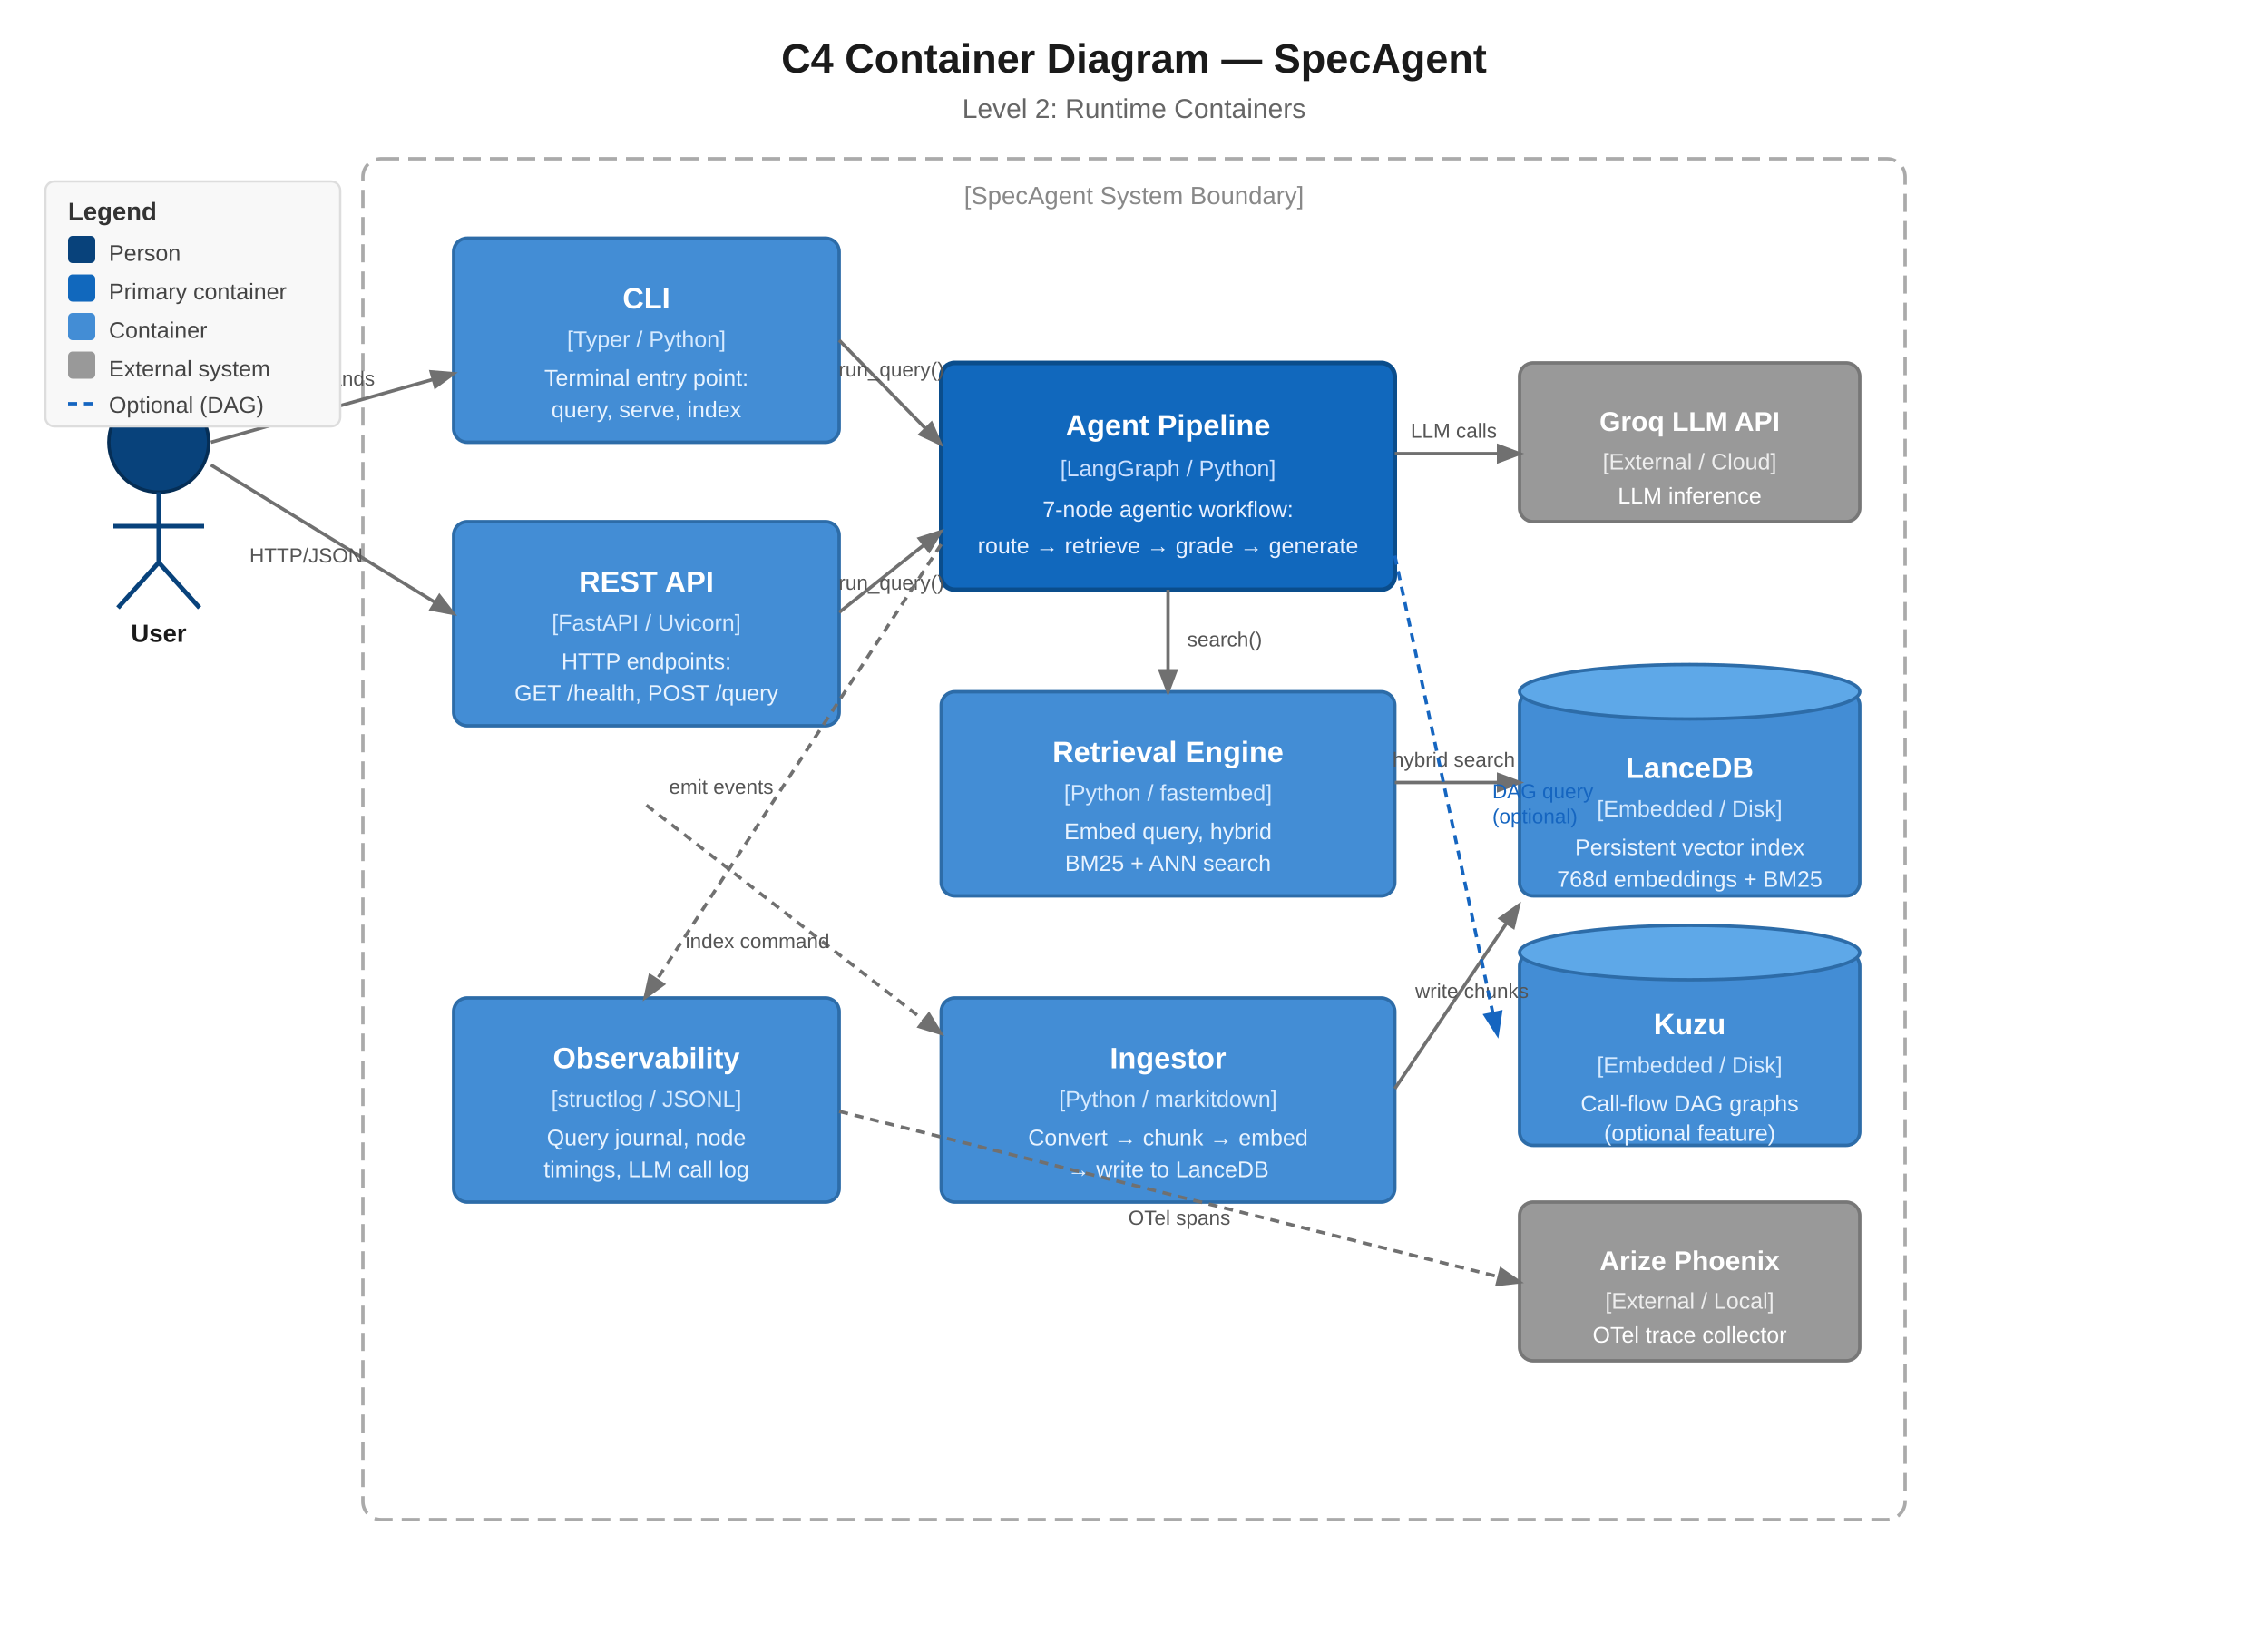
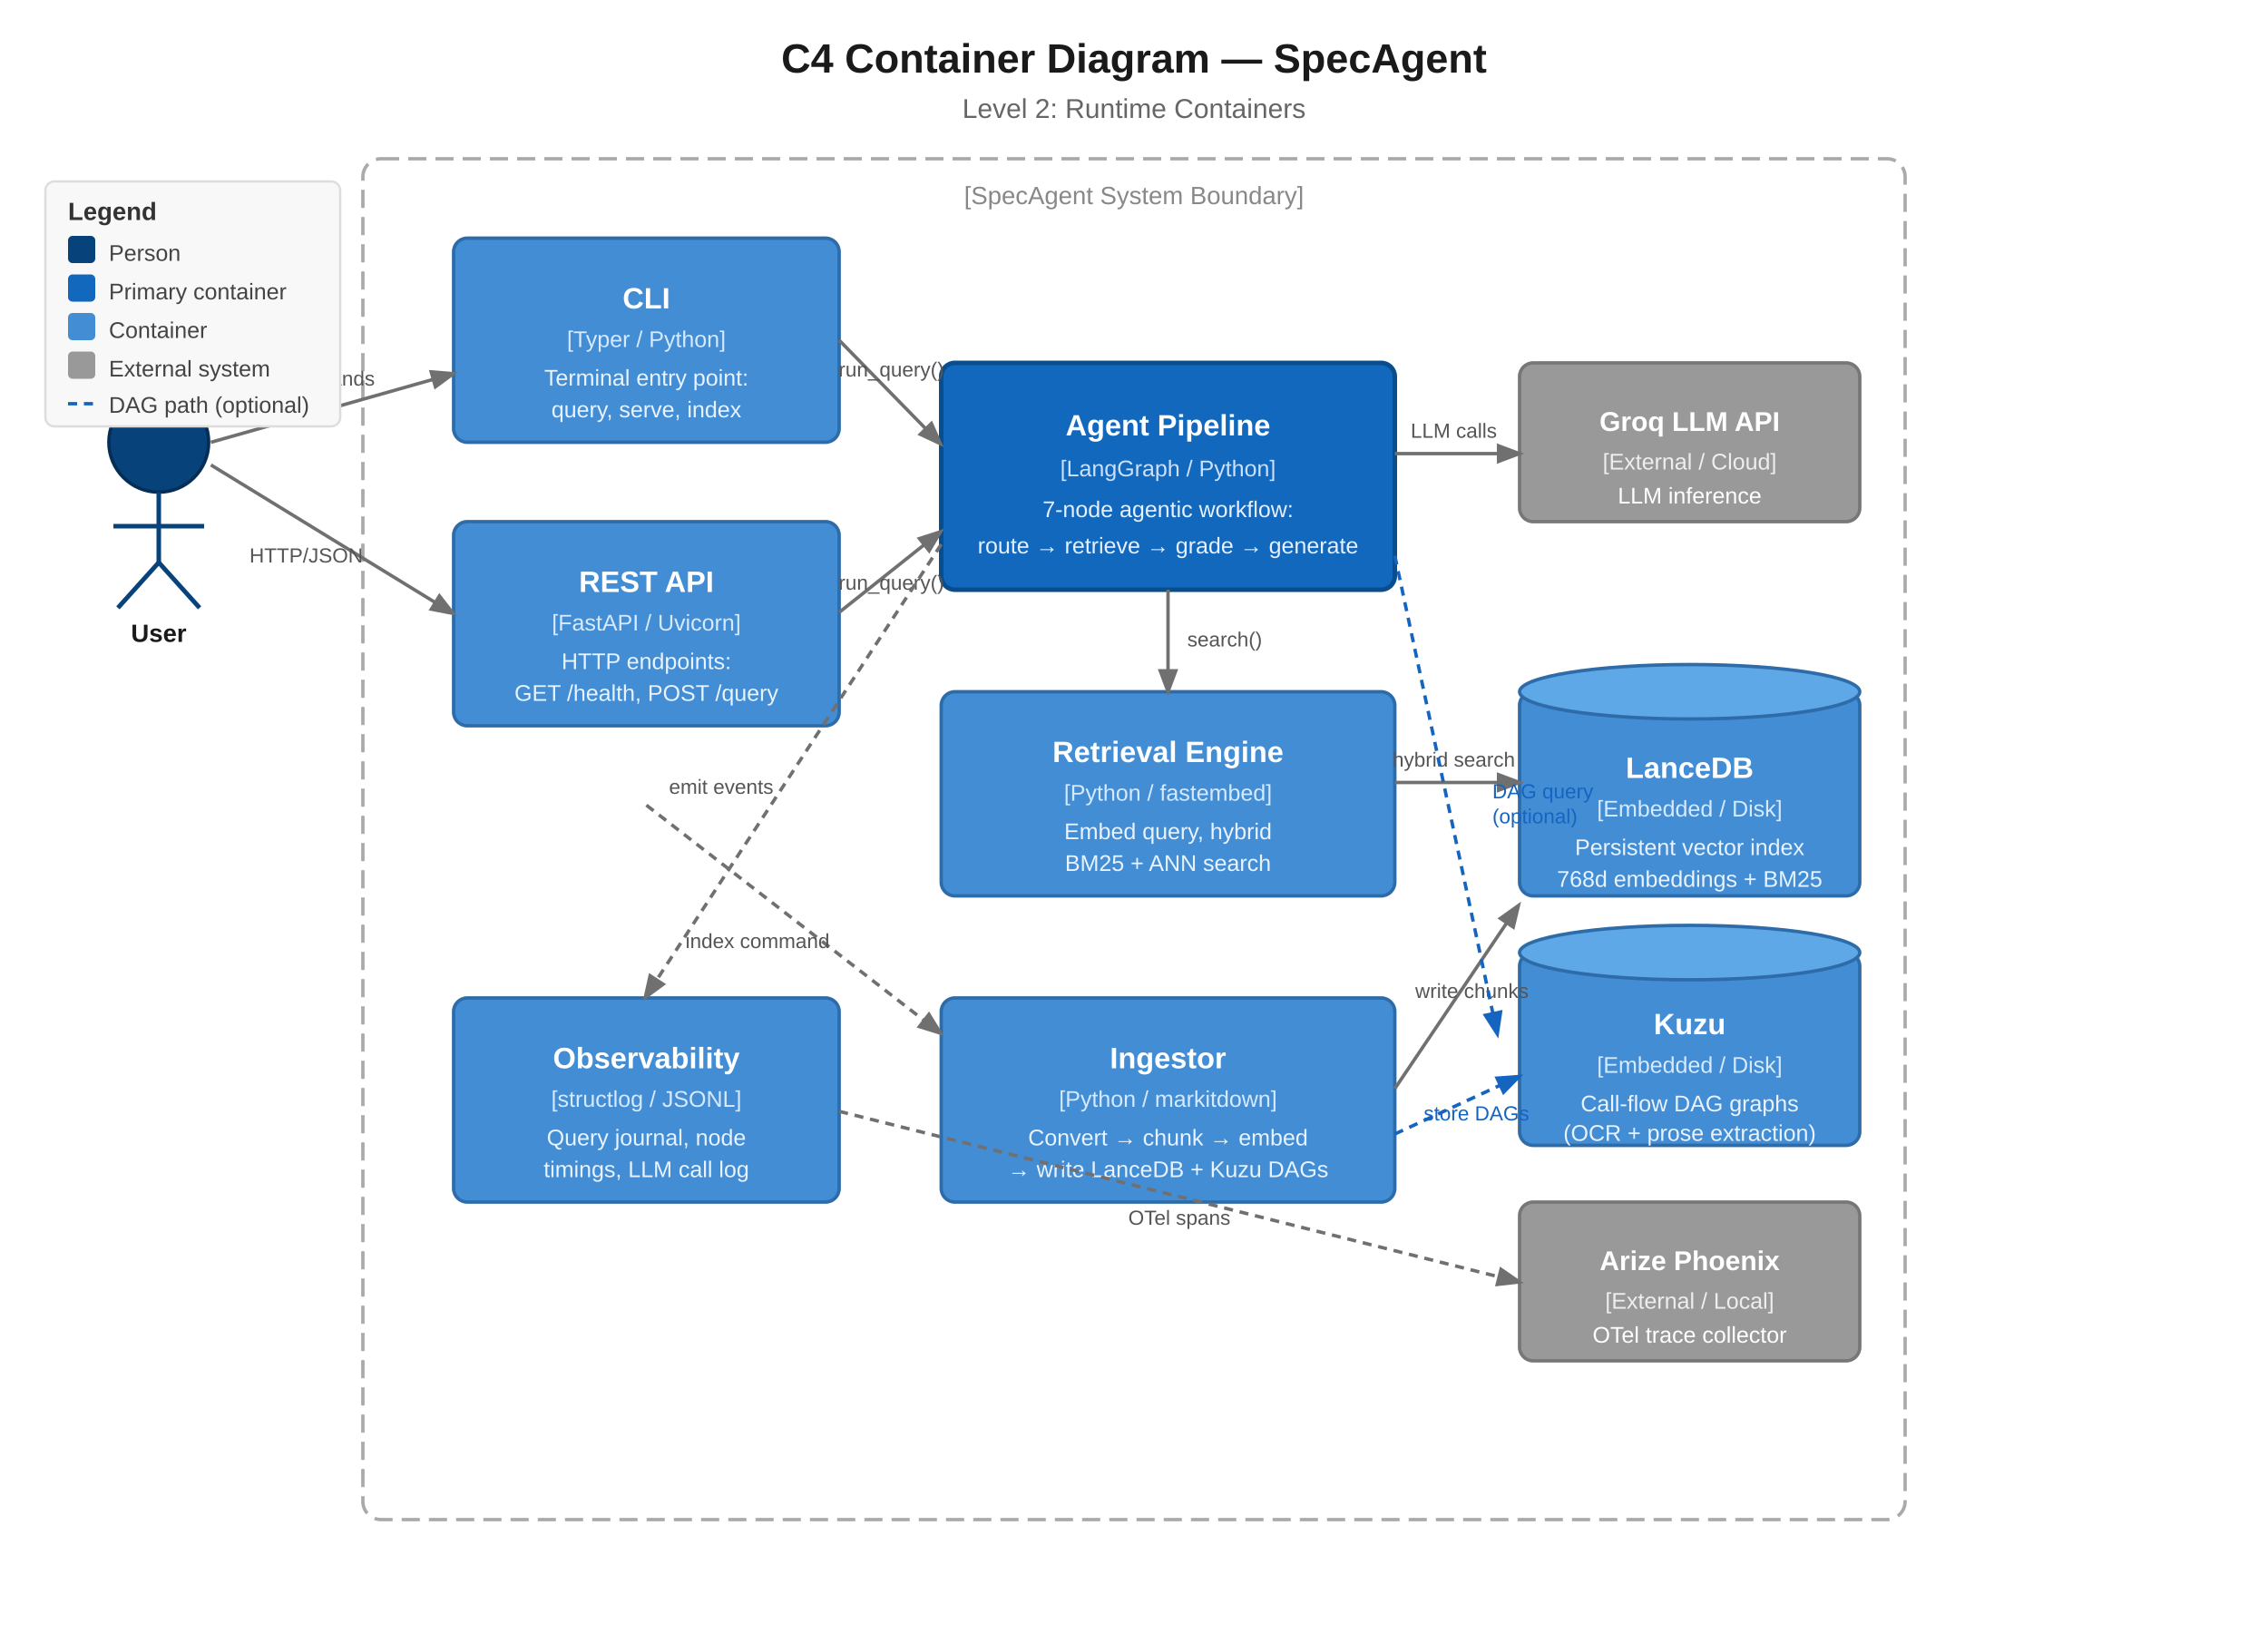
<svg xmlns="http://www.w3.org/2000/svg" viewBox="0 0 1000 720" width="1000" height="720" font-family="Arial, sans-serif">
  <rect width="1000" height="720" fill="#ffffff" />
  <text x="500" y="32" text-anchor="middle" font-size="18" font-weight="bold" fill="#1a1a1a">C4 Container Diagram — SpecAgent</text>
  <text x="500" y="52" text-anchor="middle" font-size="12" fill="#666666">Level 2: Runtime Containers</text>
  <rect x="160" y="70" width="680" height="600" rx="8" fill="none" stroke="#aaaaaa" stroke-width="1.5" stroke-dasharray="8,4" />
  <text x="500" y="90" text-anchor="middle" font-size="11" fill="#888888">[SpecAgent System Boundary]</text>
  <defs>
    <marker id="arr" markerWidth="8" markerHeight="8" refX="6" refY="3" orient="auto">
      <path d="M0,0 L0,6 L8,3 z" fill="#707070" />
    </marker>
    <marker id="arr-blue" markerWidth="8" markerHeight="8" refX="6" refY="3" orient="auto">
      <path d="M0,0 L0,6 L8,3 z" fill="#1565C0" />
    </marker>
  </defs>
  <rect x="200" y="105" width="170" height="90" rx="6" fill="#438DD5" stroke="#2d6ca8" stroke-width="1.5" />
  <text x="285" y="136" text-anchor="middle" font-size="13" font-weight="bold" fill="#ffffff">CLI</text>
  <text x="285" y="153" text-anchor="middle" font-size="10" fill="#d6eaff">[Typer / Python]</text>
  <text x="285" y="170" text-anchor="middle" font-size="10" fill="#e8f3ff">Terminal entry point:</text>
  <text x="285" y="184" text-anchor="middle" font-size="10" fill="#e8f3ff">query, serve, index</text>
  <rect x="200" y="230" width="170" height="90" rx="6" fill="#438DD5" stroke="#2d6ca8" stroke-width="1.5" />
  <text x="285" y="261" text-anchor="middle" font-size="13" font-weight="bold" fill="#ffffff">REST API</text>
  <text x="285" y="278" text-anchor="middle" font-size="10" fill="#d6eaff">[FastAPI / Uvicorn]</text>
  <text x="285" y="295" text-anchor="middle" font-size="10" fill="#e8f3ff">HTTP endpoints:</text>
  <text x="285" y="309" text-anchor="middle" font-size="10" fill="#e8f3ff">GET /health, POST /query</text>
  <rect x="415" y="160" width="200" height="100" rx="6" fill="#1168BD" stroke="#0a4d8c" stroke-width="2" />
  <text x="515" y="192" text-anchor="middle" font-size="13" font-weight="bold" fill="#ffffff">Agent Pipeline</text>
  <text x="515" y="210" text-anchor="middle" font-size="10" fill="#cce0ff">[LangGraph / Python]</text>
  <text x="515" y="228" text-anchor="middle" font-size="10" fill="#e8f0ff">7-node agentic workflow:</text>
  <text x="515" y="244" text-anchor="middle" font-size="10" fill="#e8f0ff">route → retrieve → grade → generate</text>
  <rect x="415" y="305" width="200" height="90" rx="6" fill="#438DD5" stroke="#2d6ca8" stroke-width="1.5" />
  <text x="515" y="336" text-anchor="middle" font-size="13" font-weight="bold" fill="#ffffff">Retrieval Engine</text>
  <text x="515" y="353" text-anchor="middle" font-size="10" fill="#d6eaff">[Python / fastembed]</text>
  <text x="515" y="370" text-anchor="middle" font-size="10" fill="#e8f3ff">Embed query, hybrid</text>
  <text x="515" y="384" text-anchor="middle" font-size="10" fill="#e8f3ff">BM25 + ANN search</text>
  <rect x="415" y="440" width="200" height="90" rx="6" fill="#438DD5" stroke="#2d6ca8" stroke-width="1.5" />
  <text x="515" y="471" text-anchor="middle" font-size="13" font-weight="bold" fill="#ffffff">Ingestor</text>
  <text x="515" y="488" text-anchor="middle" font-size="10" fill="#d6eaff">[Python / markitdown]</text>
  <text x="515" y="505" text-anchor="middle" font-size="10" fill="#e8f3ff">Convert → chunk → embed</text>
-   <text x="515" y="519" text-anchor="middle" font-size="10" fill="#e8f3ff">→ write to LanceDB</text>
+   <text x="515" y="519" text-anchor="middle" font-size="10" fill="#e8f3ff">→ write LanceDB + Kuzu DAGs</text>
  <rect x="670" y="305" width="150" height="90" rx="6" fill="#438DD5" stroke="#2d6ca8" stroke-width="1.5" />
  <ellipse cx="745" cy="305" rx="75" ry="12" fill="#5ea8e8" stroke="#2d6ca8" stroke-width="1.5" />
  <text x="745" y="343" text-anchor="middle" font-size="13" font-weight="bold" fill="#ffffff">LanceDB</text>
  <text x="745" y="360" text-anchor="middle" font-size="10" fill="#d6eaff">[Embedded / Disk]</text>
  <text x="745" y="377" text-anchor="middle" font-size="10" fill="#e8f3ff">Persistent vector index</text>
  <text x="745" y="391" text-anchor="middle" font-size="10" fill="#e8f3ff">768d embeddings + BM25</text>
  <rect x="670" y="420" width="150" height="85" rx="6" fill="#438DD5" stroke="#2d6ca8" stroke-width="1.5" />
  <ellipse cx="745" cy="420" rx="75" ry="12" fill="#5ea8e8" stroke="#2d6ca8" stroke-width="1.5" />
  <text x="745" y="456" text-anchor="middle" font-size="13" font-weight="bold" fill="#ffffff">Kuzu</text>
  <text x="745" y="473" text-anchor="middle" font-size="10" fill="#d6eaff">[Embedded / Disk]</text>
  <text x="745" y="490" text-anchor="middle" font-size="10" fill="#e8f3ff">Call-flow DAG graphs</text>
-   <text x="745" y="503" text-anchor="middle" font-size="10" fill="#e8f3ff">(optional feature)</text>
+   <text x="745" y="503" text-anchor="middle" font-size="10" fill="#e8f3ff">(OCR + prose extraction)</text>
  <rect x="200" y="440" width="170" height="90" rx="6" fill="#438DD5" stroke="#2d6ca8" stroke-width="1.5" />
  <text x="285" y="471" text-anchor="middle" font-size="13" font-weight="bold" fill="#ffffff">Observability</text>
  <text x="285" y="488" text-anchor="middle" font-size="10" fill="#d6eaff">[structlog / JSONL]</text>
  <text x="285" y="505" text-anchor="middle" font-size="10" fill="#e8f3ff">Query journal, node</text>
  <text x="285" y="519" text-anchor="middle" font-size="10" fill="#e8f3ff">timings, LLM call log</text>
  <ellipse cx="70" cy="195" rx="22" ry="22" fill="#08427B" stroke="#052e56" stroke-width="1.5" />
  <line x1="70" y1="217" x2="70" y2="248" stroke="#08427B" stroke-width="2" />
  <line x1="50" y1="232" x2="90" y2="232" stroke="#08427B" stroke-width="2" />
  <line x1="70" y1="248" x2="52" y2="268" stroke="#08427B" stroke-width="2" />
  <line x1="70" y1="248" x2="88" y2="268" stroke="#08427B" stroke-width="2" />
  <text x="70" y="283" text-anchor="middle" font-size="11" font-weight="bold" fill="#1a1a1a">User</text>
  <rect x="670" y="160" width="150" height="70" rx="6" fill="#999999" stroke="#777777" stroke-width="1.5" />
  <text x="745" y="190" text-anchor="middle" font-size="12" font-weight="bold" fill="#ffffff">Groq LLM API</text>
  <text x="745" y="207" text-anchor="middle" font-size="10" fill="#eeeeee">[External / Cloud]</text>
  <text x="745" y="222" text-anchor="middle" font-size="10" fill="#ffffff">LLM inference</text>
  <rect x="670" y="530" width="150" height="70" rx="6" fill="#999999" stroke="#777777" stroke-width="1.5" />
  <text x="745" y="560" text-anchor="middle" font-size="12" font-weight="bold" fill="#ffffff">Arize Phoenix</text>
  <text x="745" y="577" text-anchor="middle" font-size="10" fill="#eeeeee">[External / Local]</text>
  <text x="745" y="592" text-anchor="middle" font-size="10" fill="#ffffff">OTel trace collector</text>
  <line x1="93" y1="195" x2="199" y2="165" stroke="#707070" stroke-width="1.5" marker-end="url(#arr)" />
  <text x="135" y="170" text-anchor="middle" font-size="9" fill="#555555">CLI commands</text>
  <line x1="93" y1="205" x2="199" y2="270" stroke="#707070" stroke-width="1.5" marker-end="url(#arr)" />
  <text x="135" y="248" text-anchor="middle" font-size="9" fill="#555555">HTTP/JSON</text>
  <line x1="370" y1="150" x2="414" y2="195" stroke="#707070" stroke-width="1.5" marker-end="url(#arr)" />
  <text x="393" y="166" text-anchor="middle" font-size="9" fill="#555555">run_query()</text>
  <line x1="370" y1="270" x2="414" y2="235" stroke="#707070" stroke-width="1.5" marker-end="url(#arr)" />
  <text x="393" y="260" text-anchor="middle" font-size="9" fill="#555555">run_query()</text>
  <line x1="515" y1="260" x2="515" y2="304" stroke="#707070" stroke-width="1.5" marker-end="url(#arr)" />
  <text x="540" y="285" text-anchor="middle" font-size="9" fill="#555555">search()</text>
  <line x1="615" y1="200" x2="669" y2="200" stroke="#707070" stroke-width="1.5" marker-end="url(#arr)" />
  <text x="641" y="193" text-anchor="middle" font-size="9" fill="#555555">LLM calls</text>
  <line x1="615" y1="345" x2="669" y2="345" stroke="#707070" stroke-width="1.5" marker-end="url(#arr)" />
  <text x="641" y="338" text-anchor="middle" font-size="9" fill="#555555">hybrid search</text>
  <line x1="615" y1="480" x2="669" y2="400" stroke="#707070" stroke-width="1.5" marker-end="url(#arr)" />
  <text x="649" y="440" text-anchor="middle" font-size="9" fill="#555555">write chunks</text>
+   <line x1="615" y1="500" x2="669" y2="475" stroke="#1565C0" stroke-width="1.5" stroke-dasharray="4,3" marker-end="url(#arr-blue)" />
+   <text x="651" y="494" text-anchor="middle" font-size="9" fill="#1565C0">store DAGs</text>
  <line x1="615" y1="245" x2="660" y2="455" stroke="#1565C0" stroke-width="1.5" stroke-dasharray="4,3" marker-end="url(#arr-blue)" />
  <text x="658" y="352" text-anchor="start" font-size="9" fill="#1565C0">DAG query</text>
  <text x="658" y="363" text-anchor="start" font-size="9" fill="#1565C0">(optional)</text>
  <line x1="285" y1="355" x2="414" y2="455" stroke="#707070" stroke-width="1.5" stroke-dasharray="4,3" marker-end="url(#arr)" />
  <text x="334" y="418" text-anchor="middle" font-size="9" fill="#555555">index command</text>
  <line x1="415" y1="240" x2="285" y2="439" stroke="#707070" stroke-width="1.5" stroke-dasharray="4,3" marker-end="url(#arr)" />
  <text x="318" y="350" text-anchor="middle" font-size="9" fill="#555555">emit events</text>
  <line x1="370" y1="490" x2="669" y2="565" stroke="#707070" stroke-width="1.5" stroke-dasharray="4,3" marker-end="url(#arr)" />
  <text x="520" y="540" text-anchor="middle" font-size="9" fill="#555555">OTel spans</text>
  <rect x="20" y="80" width="130" height="108" rx="4" fill="#f8f8f8" stroke="#dddddd" stroke-width="1" />
  <text x="30" y="97" font-size="11" font-weight="bold" fill="#333333">Legend</text>
  <rect x="30" y="104" width="12" height="12" rx="2" fill="#08427B" />
  <text x="48" y="115" font-size="10" fill="#444444">Person</text>
  <rect x="30" y="121" width="12" height="12" rx="2" fill="#1168BD" />
  <text x="48" y="132" font-size="10" fill="#444444">Primary container</text>
  <rect x="30" y="138" width="12" height="12" rx="2" fill="#438DD5" />
  <text x="48" y="149" font-size="10" fill="#444444">Container</text>
  <rect x="30" y="155" width="12" height="12" rx="2" fill="#999999" />
  <text x="48" y="166" font-size="10" fill="#444444">External system</text>
  <line x1="30" y1="178" x2="42" y2="178" stroke="#1565C0" stroke-width="1.5" stroke-dasharray="4,3" />
-   <text x="48" y="182" font-size="10" fill="#444444">Optional (DAG)</text>
+   <text x="48" y="182" font-size="10" fill="#444444">DAG path (optional)</text>
</svg>
